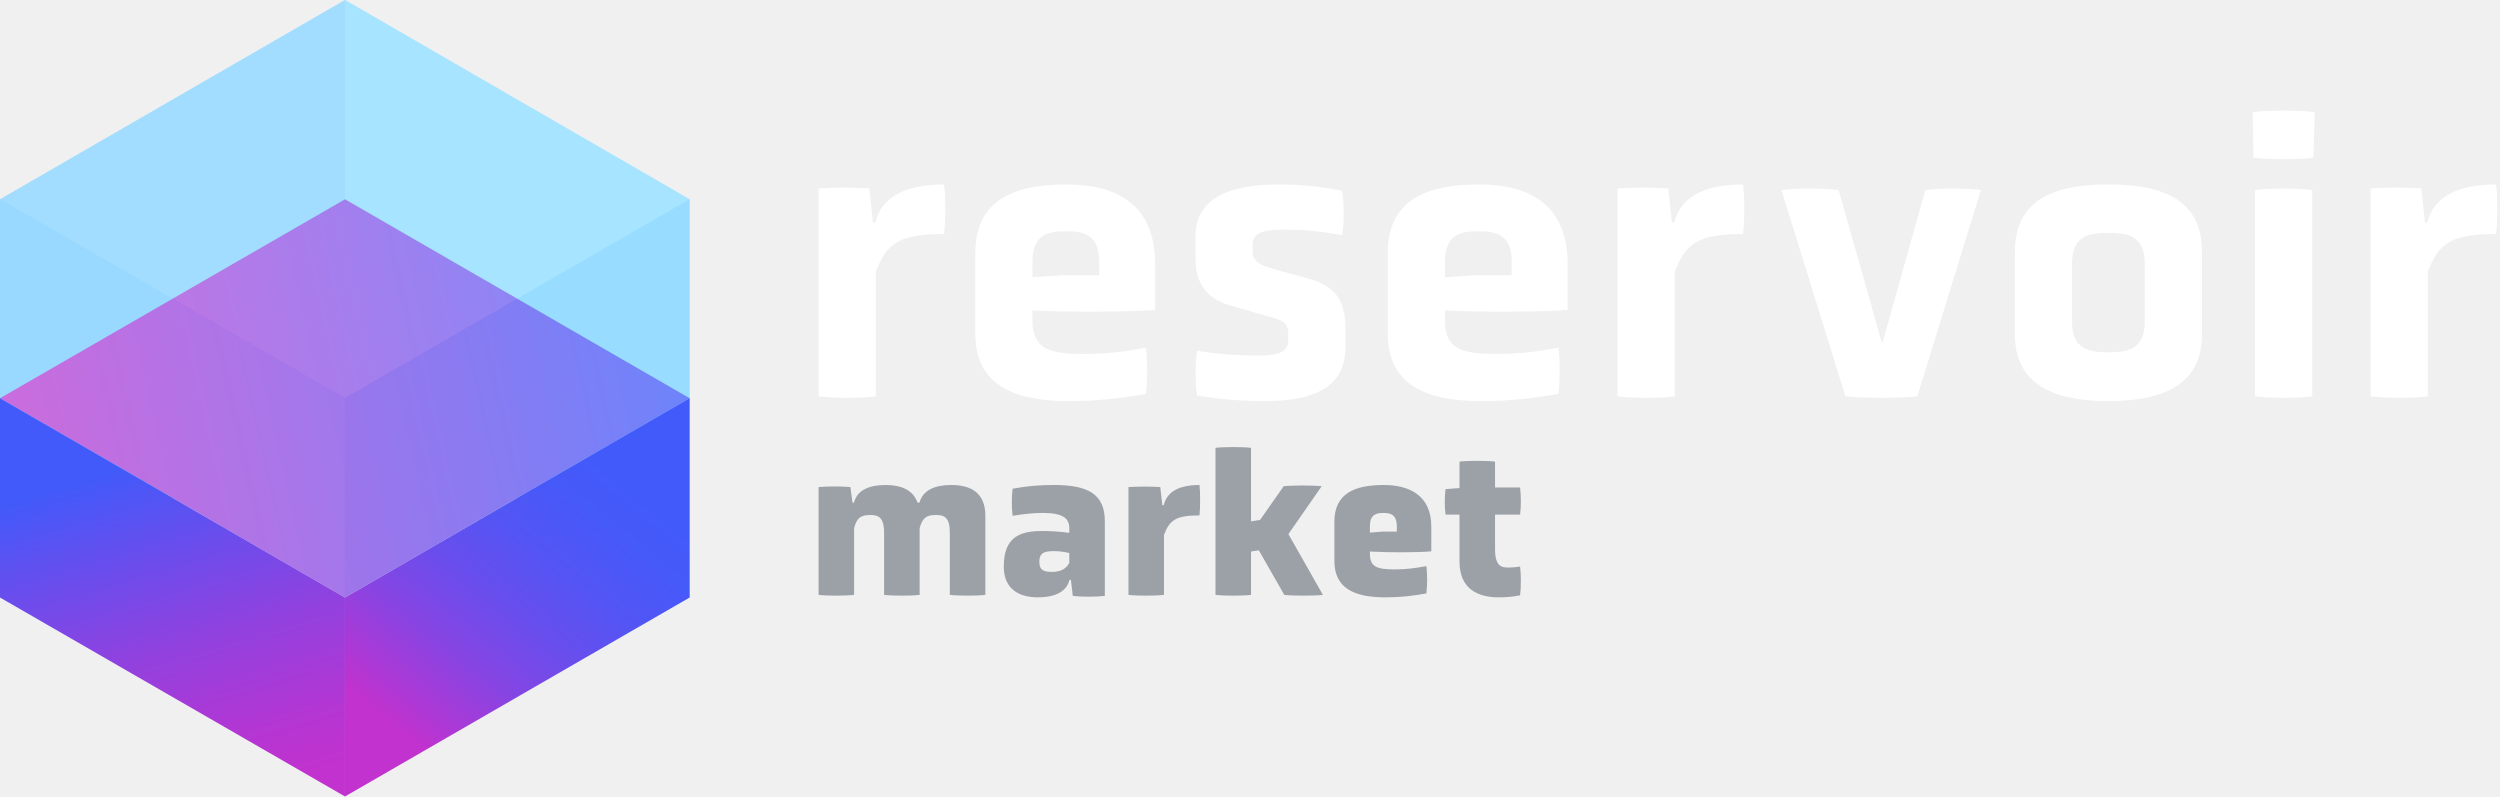
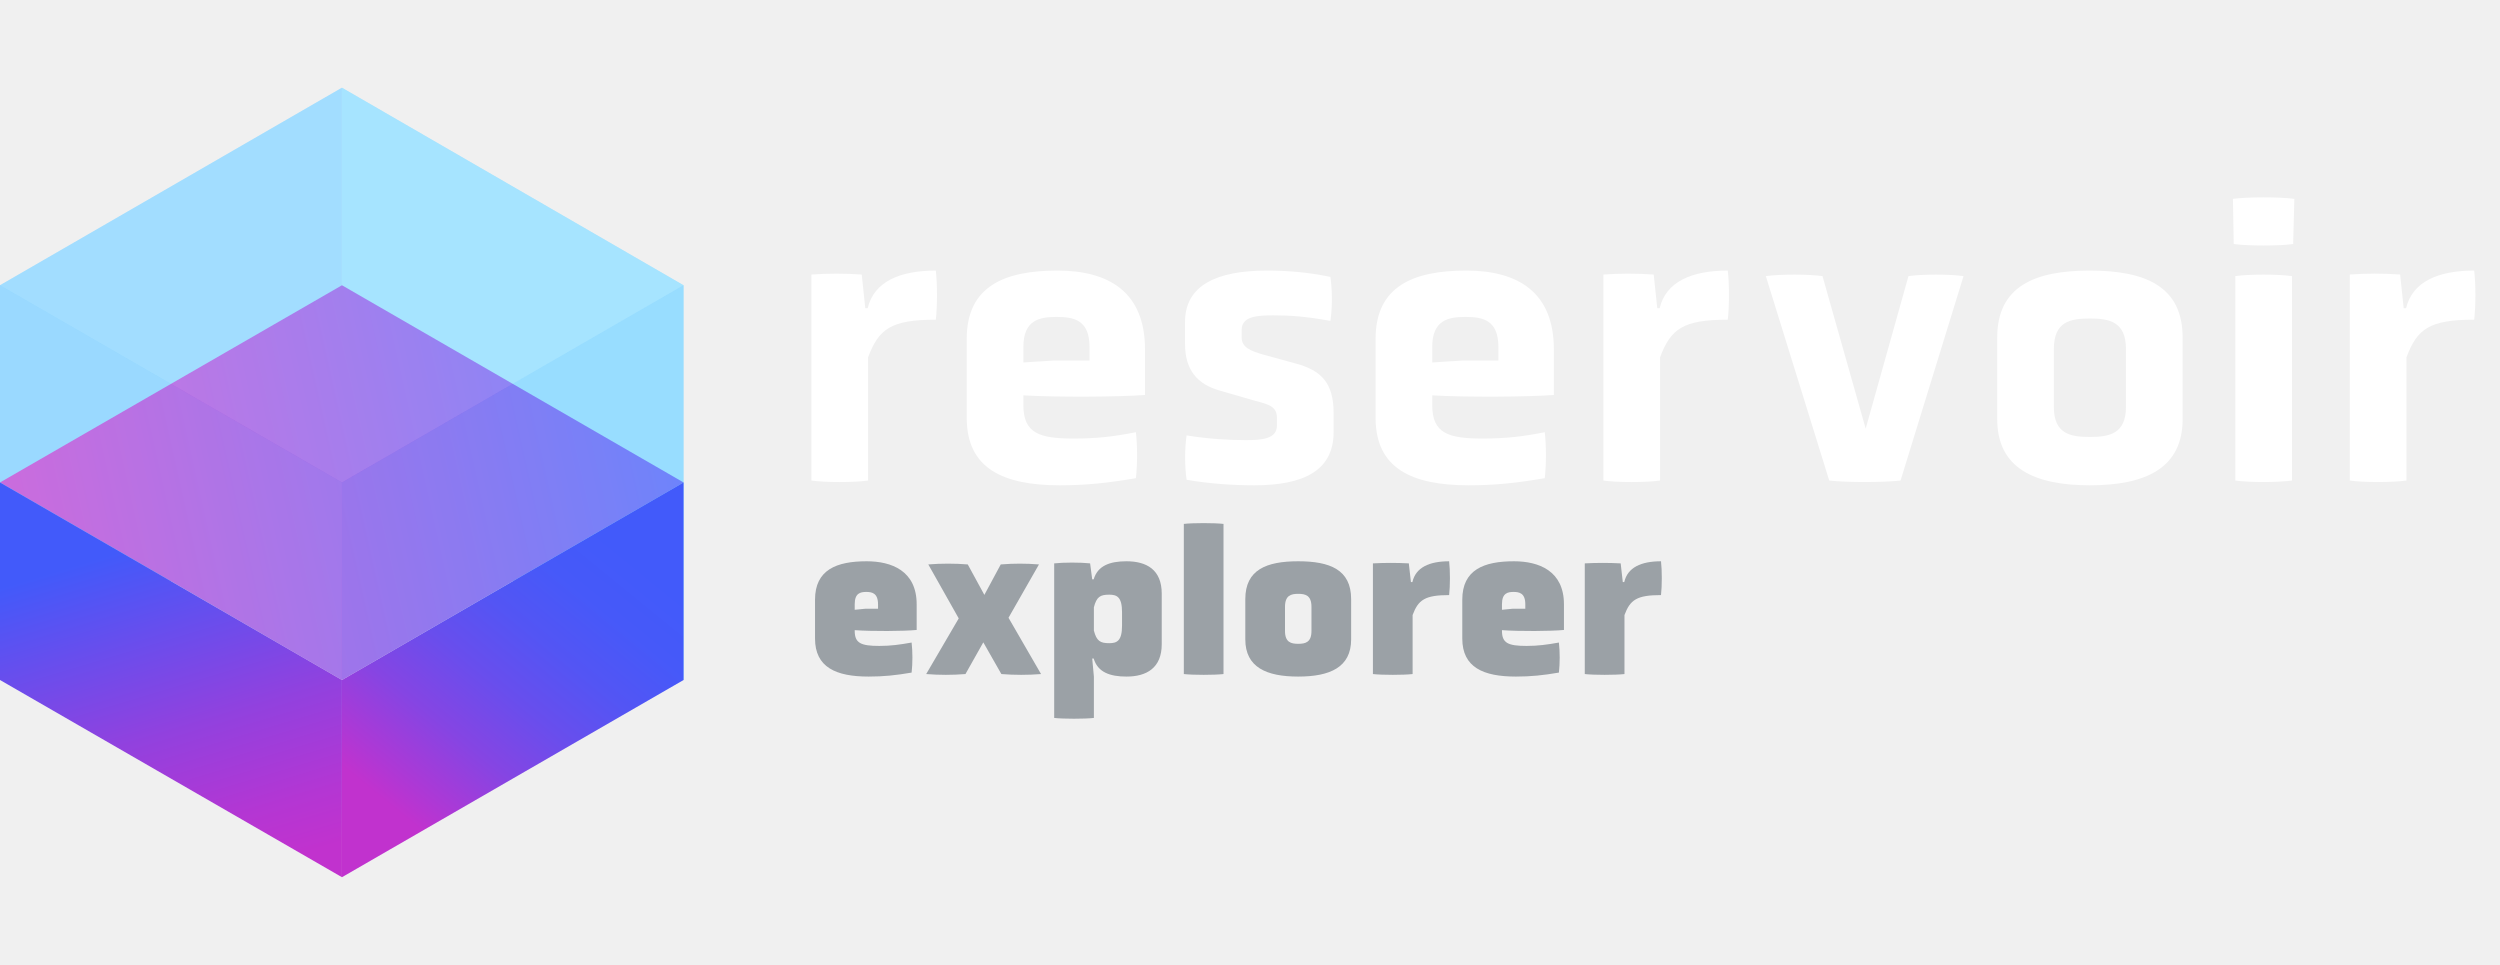
- <svg xmlns="http://www.w3.org/2000/svg" width="113" height="36" viewBox="0 0 113 36" fill="none">
-   <path d="M31.17 27.008L15.594 18V0L31.17 9.008V27.008Z" fill="#80D8FF" />
-   <path d="M0 27.008L15.593 18V0L0 9.008V27.008Z" fill="#7ACFFF" />
-   <path d="M15.593 27.008L31.17 18L15.593 9.008L0 18L15.593 27.008Z" fill="url(#paint0_linear_1110_12604)" />
-   <path opacity="0.3" d="M15.593 36L0 27.008V9.008L15.593 18V36Z" fill="#E4F0FE" />
-   <path d="M0 27.008L15.593 36V27.008L0 18V27.008Z" fill="url(#paint1_linear_1110_12604)" />
-   <path opacity="0.3" d="M15.594 36L31.17 27.008V9.008L15.594 18V36Z" fill="#D0E6FF" />
-   <path d="M31.17 27.008L15.594 36V27.008L31.17 18V27.008Z" fill="url(#paint2_linear_1110_12604)" />
-   <path opacity="0.3" d="M15.593 18L31.17 9.008L15.593 0L0 9.008L15.593 18Z" fill="white" />
-   <path d="M37 8.519C37.759 8.465 38.518 8.465 39.295 8.519L39.457 10.054H39.566C39.855 8.844 41.029 8.338 42.673 8.338C42.745 8.952 42.745 9.964 42.673 10.578C40.632 10.578 40.072 10.994 39.584 12.295V17.913C38.952 18.004 37.615 18.004 37 17.913V8.519Z" fill="white" />
-   <path d="M52.212 14.011C51.002 14.101 48.22 14.119 46.666 14.029V14.481C46.666 15.763 47.407 15.998 48.96 15.998C50.026 15.998 50.785 15.908 51.797 15.709C51.869 16.323 51.869 17.191 51.797 17.805C50.532 18.022 49.52 18.13 48.328 18.13C45.727 18.13 44.083 17.353 44.083 15.059V11.445C44.083 9.043 45.817 8.338 48.22 8.338C50.604 8.338 52.212 9.35 52.212 11.933V14.011ZM49.683 11.825C49.683 10.596 48.978 10.452 48.184 10.452C47.389 10.452 46.666 10.596 46.666 11.825V12.53L48.057 12.439H49.683V11.825Z" fill="white" />
-   <path d="M60.812 15.709C60.812 17.462 59.438 18.13 57.198 18.13C56.241 18.13 55.139 18.058 54.109 17.877C54.019 17.227 54.019 16.486 54.109 15.854C55.085 16.016 56.06 16.07 56.819 16.07C57.542 16.07 58.228 16.016 58.228 15.402V15.059C58.228 14.535 57.867 14.444 57.252 14.282L55.627 13.812C54.597 13.523 54.037 12.873 54.037 11.68V10.687C54.037 9.007 55.482 8.338 57.776 8.338C58.68 8.338 59.619 8.41 60.667 8.627C60.757 9.278 60.757 10 60.667 10.633C59.565 10.434 58.86 10.38 58.066 10.38C57.289 10.38 56.62 10.434 56.62 11.048V11.391C56.62 11.843 57.036 12.006 57.596 12.168L59.113 12.584C60.233 12.891 60.812 13.451 60.812 14.824V15.709Z" fill="white" />
-   <path d="M70.856 14.011C69.646 14.101 66.864 14.119 65.31 14.029V14.481C65.31 15.763 66.051 15.998 67.605 15.998C68.671 15.998 69.429 15.908 70.441 15.709C70.513 16.323 70.513 17.191 70.441 17.805C69.176 18.022 68.165 18.13 66.972 18.13C64.371 18.13 62.727 17.353 62.727 15.059V11.445C62.727 9.043 64.461 8.338 66.864 8.338C69.249 8.338 70.856 9.35 70.856 11.933V14.011ZM68.327 11.825C68.327 10.596 67.623 10.452 66.828 10.452C66.033 10.452 65.31 10.596 65.31 11.825V12.53L66.701 12.439H68.327V11.825Z" fill="white" />
-   <path d="M73.114 8.519C73.873 8.465 74.632 8.465 75.409 8.519L75.571 10.054H75.68C75.969 8.844 77.143 8.338 78.787 8.338C78.859 8.952 78.859 9.964 78.787 10.578C76.746 10.578 76.186 10.994 75.698 12.295V17.913C75.065 18.004 73.728 18.004 73.114 17.913V8.519Z" fill="white" />
-   <path d="M80.522 8.591C81.154 8.5 82.491 8.5 83.106 8.591L85.075 15.546L87.026 8.591C87.64 8.5 88.923 8.5 89.537 8.591L86.665 17.913C85.87 18.003 84.208 18.003 83.413 17.913L80.522 8.591Z" fill="white" />
-   <path d="M99.528 15.113C99.528 17.353 97.829 18.13 95.3 18.13C92.771 18.13 91.073 17.353 91.073 15.113V11.391C91.073 9.06 92.771 8.338 95.3 8.338C97.829 8.338 99.528 9.06 99.528 11.391V15.113ZM96.944 11.915C96.944 10.668 96.185 10.524 95.3 10.524C94.397 10.524 93.656 10.668 93.656 11.915V14.553C93.656 15.781 94.397 15.925 95.3 15.925C96.185 15.925 96.944 15.781 96.944 14.553V11.915Z" fill="white" />
-   <path d="M104.568 7.127C103.936 7.218 102.508 7.218 101.858 7.127L101.822 5.068C102.472 4.977 103.972 4.977 104.622 5.068L104.568 7.127ZM101.93 8.591C102.544 8.5 103.881 8.5 104.514 8.591V17.913C103.881 18.003 102.544 18.003 101.93 17.913V8.591Z" fill="white" />
-   <path d="M107.151 8.518C107.91 8.464 108.669 8.464 109.446 8.518L109.608 10.054H109.717C110.006 8.844 111.18 8.338 112.824 8.338C112.896 8.952 112.896 9.964 112.824 10.578C110.783 10.578 110.222 10.993 109.735 12.294V17.913C109.102 18.003 107.765 18.003 107.151 17.913V8.518Z" fill="white" />
-   <path d="M42.932 26.889C43.312 26.935 44.157 26.935 44.538 26.889V23.305C44.538 22.275 43.879 21.922 43.006 21.922C42.291 21.922 41.725 22.127 41.558 22.721H41.474C41.27 22.136 40.713 21.922 40.035 21.922C39.321 21.922 38.755 22.127 38.597 22.721H38.532L38.439 22.015C38.068 21.978 37.371 21.978 37 22.015V26.889C37.381 26.935 38.225 26.935 38.606 26.889V23.872C38.727 23.389 38.922 23.278 39.349 23.278C39.701 23.278 39.961 23.38 39.961 24.085V26.889C40.333 26.935 41.187 26.935 41.567 26.889V23.872C41.697 23.389 41.892 23.278 42.31 23.278C42.681 23.278 42.932 23.38 42.932 24.085V26.889Z" fill="#9BA1A6" />
-   <path d="M48.49 26.935C48.861 26.982 49.557 26.982 49.938 26.935V23.556C49.938 22.312 49.149 21.922 47.636 21.922C47.032 21.922 46.466 21.959 45.77 22.089C45.723 22.47 45.723 22.934 45.77 23.315C46.327 23.222 46.782 23.185 47.134 23.185C48.053 23.185 48.332 23.435 48.332 23.872V24.085C47.905 24.029 47.571 24.002 47.097 24.002C46.086 24.002 45.371 24.28 45.371 25.608C45.371 26.61 46.039 27 46.912 27C47.636 27 48.202 26.777 48.341 26.211H48.406L48.49 26.935ZM48.332 25.441C48.174 25.738 47.914 25.849 47.543 25.849C47.227 25.849 46.977 25.802 46.977 25.394C46.977 24.967 47.227 24.911 47.664 24.911C47.831 24.911 48.091 24.939 48.332 24.995V25.441Z" fill="#9BA1A6" />
-   <path d="M51.006 26.889C51.386 26.935 52.231 26.935 52.612 26.889V24.178C52.862 23.51 53.15 23.296 54.218 23.296C54.255 22.925 54.255 22.303 54.218 21.922C53.345 21.922 52.751 22.192 52.603 22.832H52.538L52.445 22.015C51.962 21.987 51.489 21.987 51.006 22.015V26.889Z" fill="#9BA1A6" />
-   <path d="M58.05 26.889C58.421 26.935 59.433 26.935 59.795 26.889L58.236 24.141L59.739 21.978C59.377 21.932 58.384 21.932 58.022 21.978L56.955 23.5L56.546 23.565V20.242C56.166 20.196 55.321 20.196 54.94 20.242V26.889C55.321 26.935 56.166 26.935 56.546 26.889V24.93L56.899 24.874L58.05 26.889Z" fill="#9BA1A6" />
-   <path d="M64.695 23.807C64.695 22.377 63.684 21.922 62.542 21.922C61.242 21.922 60.314 22.294 60.314 23.584V25.357C60.314 26.592 61.214 27 62.616 27C63.266 27 63.795 26.944 64.472 26.824C64.519 26.452 64.519 25.97 64.472 25.589C63.953 25.682 63.553 25.738 63.034 25.738C62.217 25.738 61.92 25.608 61.92 25.032V24.93C62.69 24.976 64.101 24.976 64.695 24.921V23.807ZM63.136 24.029H62.467L61.92 24.076V23.779C61.92 23.25 62.217 23.185 62.523 23.185C62.839 23.185 63.136 23.25 63.136 23.788V24.029Z" fill="#9BA1A6" />
-   <path d="M68.708 23.259C68.755 22.888 68.755 22.414 68.708 22.034H67.576V20.864C67.195 20.818 66.351 20.818 65.97 20.864V22.061L65.339 22.108C65.292 22.479 65.292 22.888 65.339 23.259H65.97V25.385C65.97 26.629 66.805 27 67.743 27C68.096 27 68.393 26.972 68.708 26.907C68.755 26.536 68.755 25.979 68.708 25.608C68.551 25.635 68.356 25.654 68.198 25.654C67.873 25.654 67.576 25.608 67.576 24.819V23.259H68.708Z" fill="#9BA1A6" />
+ <svg xmlns="http://www.w3.org/2000/svg" width="114" height="44" viewBox="0 0 114 44" fill="none">
+   <path d="M31.17 31.008L15.594 22V4L31.17 13.008V31.008Z" fill="#80D8FF" />
+   <path d="M0 31.008L15.593 22V4L0 13.008V31.008Z" fill="#7ACFFF" />
+   <path d="M15.593 31.008L31.17 22L15.593 13.008L0 22L15.593 31.008Z" fill="url(#paint0_linear_4965_82378)" />
+   <path opacity="0.3" d="M15.593 40L0 31.008V13.008L15.593 22V40Z" fill="#E4F0FE" />
+   <path d="M0 31.008L15.593 40V31.008L0 22V31.008Z" fill="url(#paint1_linear_4965_82378)" />
+   <path opacity="0.3" d="M15.594 40L31.17 31.008V13.008L15.594 22V40Z" fill="#D0E6FF" />
+   <path d="M31.17 31.008L15.594 40V31.008L31.17 22V31.008Z" fill="url(#paint2_linear_4965_82378)" />
+   <path opacity="0.3" d="M15.593 22L31.17 13.008L15.593 4L0 13.008L15.593 22Z" fill="white" />
+   <path d="M37 12.519C37.759 12.465 38.518 12.465 39.295 12.519L39.457 14.054H39.566C39.855 12.844 41.029 12.338 42.673 12.338C42.745 12.952 42.745 13.964 42.673 14.578C40.632 14.578 40.072 14.994 39.584 16.295V21.913C38.952 22.004 37.615 22.004 37 21.913V12.519V12.519Z" fill="white" />
+   <path d="M52.212 18.011C51.002 18.101 48.22 18.119 46.666 18.029V18.481C46.666 19.763 47.407 19.998 48.96 19.998C50.026 19.998 50.785 19.908 51.797 19.709C51.869 20.323 51.869 21.191 51.797 21.805C50.532 22.022 49.52 22.13 48.328 22.13C45.727 22.13 44.083 21.353 44.083 19.059V15.445C44.083 13.043 45.817 12.338 48.22 12.338C50.604 12.338 52.212 13.35 52.212 15.933V18.011ZM49.683 15.825C49.683 14.596 48.978 14.452 48.184 14.452C47.389 14.452 46.666 14.596 46.666 15.825V16.529L48.057 16.439H49.683V15.825V15.825Z" fill="white" />
+   <path d="M60.812 19.709C60.812 21.462 59.438 22.13 57.198 22.13C56.241 22.13 55.139 22.058 54.109 21.877C54.019 21.227 54.019 20.486 54.109 19.854C55.085 20.016 56.06 20.07 56.819 20.07C57.542 20.07 58.228 20.016 58.228 19.402V19.059C58.228 18.535 57.867 18.445 57.252 18.282L55.627 17.812C54.597 17.523 54.037 16.873 54.037 15.68V14.687C54.037 13.007 55.482 12.338 57.776 12.338C58.68 12.338 59.619 12.41 60.667 12.627C60.757 13.278 60.757 14 60.667 14.633C59.565 14.434 58.86 14.38 58.066 14.38C57.289 14.38 56.62 14.434 56.62 15.048V15.391C56.62 15.843 57.036 16.006 57.596 16.168L59.113 16.584C60.233 16.891 60.812 17.451 60.812 18.824V19.709V19.709Z" fill="white" />
+   <path d="M70.856 18.011C69.646 18.101 66.864 18.119 65.31 18.029V18.481C65.31 19.763 66.051 19.998 67.605 19.998C68.671 19.998 69.429 19.908 70.441 19.709C70.513 20.323 70.513 21.191 70.441 21.805C69.176 22.022 68.165 22.13 66.972 22.13C64.371 22.13 62.727 21.353 62.727 19.059V15.445C62.727 13.043 64.461 12.338 66.864 12.338C69.249 12.338 70.856 13.35 70.856 15.933V18.011ZM68.327 15.825C68.327 14.596 67.623 14.452 66.828 14.452C66.033 14.452 65.31 14.596 65.31 15.825V16.529L66.701 16.439H68.327V15.825Z" fill="white" />
+   <path d="M73.114 12.519C73.873 12.465 74.632 12.465 75.409 12.519L75.571 14.054H75.68C75.969 12.844 77.143 12.338 78.787 12.338C78.859 12.952 78.859 13.964 78.787 14.578C76.746 14.578 76.186 14.994 75.698 16.295V21.913C75.065 22.004 73.728 22.004 73.114 21.913V12.519V12.519Z" fill="white" />
+   <path d="M80.522 12.591C81.154 12.5 82.491 12.5 83.106 12.591L85.075 19.546L87.026 12.591C87.64 12.5 88.923 12.5 89.537 12.591L86.665 21.913C85.87 22.003 84.208 22.003 83.413 21.913L80.522 12.591Z" fill="white" />
+   <path d="M99.528 19.113C99.528 21.353 97.829 22.13 95.3 22.13C92.771 22.13 91.073 21.353 91.073 19.113V15.391C91.073 13.06 92.771 12.338 95.3 12.338C97.829 12.338 99.528 13.06 99.528 15.391V19.113ZM96.944 15.915C96.944 14.668 96.185 14.524 95.3 14.524C94.397 14.524 93.656 14.668 93.656 15.915V18.552C93.656 19.781 94.397 19.925 95.3 19.925C96.185 19.925 96.944 19.781 96.944 18.552V15.915Z" fill="white" />
+   <path d="M104.568 11.127C103.936 11.218 102.508 11.218 101.858 11.127L101.822 9.068C102.472 8.977 103.972 8.977 104.622 9.068L104.568 11.127ZM101.93 12.591C102.544 12.5 103.881 12.5 104.514 12.591V21.913C103.881 22.003 102.544 22.003 101.93 21.913V12.591Z" fill="white" />
+   <path d="M107.151 12.518C107.91 12.464 108.669 12.464 109.446 12.518L109.608 14.054H109.717C110.006 12.844 111.18 12.338 112.824 12.338C112.896 12.952 112.896 13.964 112.824 14.578C110.783 14.578 110.222 14.993 109.735 16.294V21.913C109.102 22.003 107.765 22.003 107.151 21.913V12.518V12.518Z" fill="white" />
+   <path d="M41.8 27.557V28.726C41.216 28.783 39.751 28.793 38.975 28.735V28.764C38.975 29.32 39.243 29.454 40.095 29.454C40.622 29.454 41.034 29.396 41.57 29.3C41.618 29.722 41.618 30.248 41.57 30.67C40.852 30.794 40.297 30.852 39.607 30.852C38.123 30.852 37.165 30.43 37.165 29.118V27.347C37.165 25.977 38.151 25.594 39.521 25.594C40.651 25.594 41.8 26.025 41.8 27.557ZM40.038 27.759V27.557C40.038 27.05 39.77 26.992 39.502 26.992C39.233 26.992 38.975 27.05 38.975 27.548V27.806L39.454 27.759H40.038Z" fill="#9BA1A6" />
+   <path d="M45.662 30.737L44.839 29.291L44.025 30.737C43.412 30.785 42.847 30.785 42.234 30.737L43.718 28.199L42.33 25.738C42.923 25.69 43.536 25.69 44.13 25.738L44.887 27.127L45.634 25.738C46.256 25.69 46.754 25.69 47.377 25.738L45.988 28.17L47.472 30.737C46.879 30.785 46.256 30.785 45.662 30.737Z" fill="#9BA1A6" />
+   <path d="M48.071 32.738V25.69C48.493 25.642 49.288 25.642 49.709 25.69L49.805 26.418H49.872C50.054 25.795 50.609 25.594 51.366 25.594C52.285 25.594 52.975 25.977 52.975 27.069V29.377C52.975 30.459 52.285 30.852 51.366 30.852C50.609 30.852 50.054 30.651 49.872 30.028H49.805L49.881 30.852V32.738C49.46 32.786 48.493 32.786 48.071 32.738ZM51.165 28.525V27.921C51.165 27.222 50.935 27.117 50.581 27.117C50.169 27.117 50.006 27.213 49.881 27.692V28.755C50.006 29.233 50.169 29.329 50.581 29.329C50.935 29.329 51.165 29.224 51.165 28.525Z" fill="#9BA1A6" />
+   <path d="M53.982 30.737V23.89C54.403 23.842 55.371 23.842 55.792 23.89V30.737C55.371 30.785 54.403 30.785 53.982 30.737Z" fill="#9BA1A6" />
+   <path d="M61.612 27.318V29.157C61.612 30.43 60.645 30.852 59.199 30.852C57.753 30.852 56.786 30.43 56.786 29.157V27.318C56.786 25.977 57.753 25.594 59.199 25.594C60.645 25.594 61.612 25.977 61.612 27.318ZM59.803 28.774V27.672C59.803 27.146 59.525 27.079 59.199 27.079C58.874 27.079 58.596 27.146 58.596 27.672V28.774C58.596 29.291 58.874 29.358 59.199 29.358C59.525 29.358 59.803 29.291 59.803 28.774Z" fill="#9BA1A6" />
+   <path d="M62.605 30.737V25.69C63.151 25.661 63.697 25.661 64.242 25.69L64.338 26.542H64.405C64.558 25.872 65.181 25.594 66.081 25.594C66.129 26.016 66.129 26.715 66.081 27.136C64.97 27.136 64.673 27.356 64.415 28.046V30.737C63.993 30.785 63.026 30.785 62.605 30.737Z" fill="#9BA1A6" />
+   <path d="M71.316 27.557V28.726C70.731 28.783 69.266 28.793 68.49 28.735V28.764C68.49 29.32 68.759 29.454 69.611 29.454C70.138 29.454 70.549 29.396 71.086 29.3C71.134 29.722 71.134 30.248 71.086 30.67C70.368 30.794 69.812 30.852 69.123 30.852C67.638 30.852 66.68 30.43 66.68 29.118V27.347C66.68 25.977 67.667 25.594 69.036 25.594C70.166 25.594 71.316 26.025 71.316 27.557ZM69.554 27.759V27.557C69.554 27.05 69.285 26.992 69.017 26.992C68.749 26.992 68.49 27.05 68.49 27.548V27.806L68.969 27.759H69.554Z" fill="#9BA1A6" />
+   <path d="M72.266 30.737V25.69C72.811 25.661 73.357 25.661 73.903 25.69L73.999 26.542H74.066C74.219 25.872 74.842 25.594 75.742 25.594C75.79 26.016 75.79 26.715 75.742 27.136C74.631 27.136 74.334 27.356 74.076 28.046V30.737C73.654 30.785 72.687 30.785 72.266 30.737Z" fill="#9BA1A6" />
  <defs>
-     <linearGradient id="paint0_linear_1110_12604" x1="0.583" y1="21.361" x2="31.008" y2="14.56" gradientUnits="userSpaceOnUse">
+     <linearGradient id="paint0_linear_4965_82378" x1="0.583" y1="25.361" x2="31.008" y2="18.56" gradientUnits="userSpaceOnUse">
      <stop stop-color="#C132CE" />
      <stop offset="1" stop-color="#425AFA" />
    </linearGradient>
-     <linearGradient id="paint1_linear_1110_12604" x1="5.993" y1="21.016" x2="10.481" y2="35.944" gradientUnits="userSpaceOnUse">
+     <linearGradient id="paint1_linear_4965_82378" x1="5.993" y1="25.016" x2="10.481" y2="39.944" gradientUnits="userSpaceOnUse">
      <stop stop-color="#425AFA" />
      <stop offset="0.16" stop-color="#5A52F2" />
      <stop offset="0.55" stop-color="#9241DE" />
      <stop offset="0.84" stop-color="#B436D3" />
      <stop offset="1" stop-color="#C132CE" />
    </linearGradient>
-     <linearGradient id="paint2_linear_1110_12604" x1="18.349" y1="33.182" x2="28.29" y2="20.985" gradientUnits="userSpaceOnUse">
+     <linearGradient id="paint2_linear_4965_82378" x1="18.349" y1="37.182" x2="28.29" y2="24.985" gradientUnits="userSpaceOnUse">
      <stop stop-color="#C132CE" />
      <stop offset="0.1" stop-color="#AB39D6" />
      <stop offset="0.28" stop-color="#8545E3" />
      <stop offset="0.47" stop-color="#684EED" />
      <stop offset="0.65" stop-color="#5355F4" />
      <stop offset="0.83" stop-color="#4659F9" />
      <stop offset="1" stop-color="#425AFA" />
    </linearGradient>
  </defs>
</svg>
